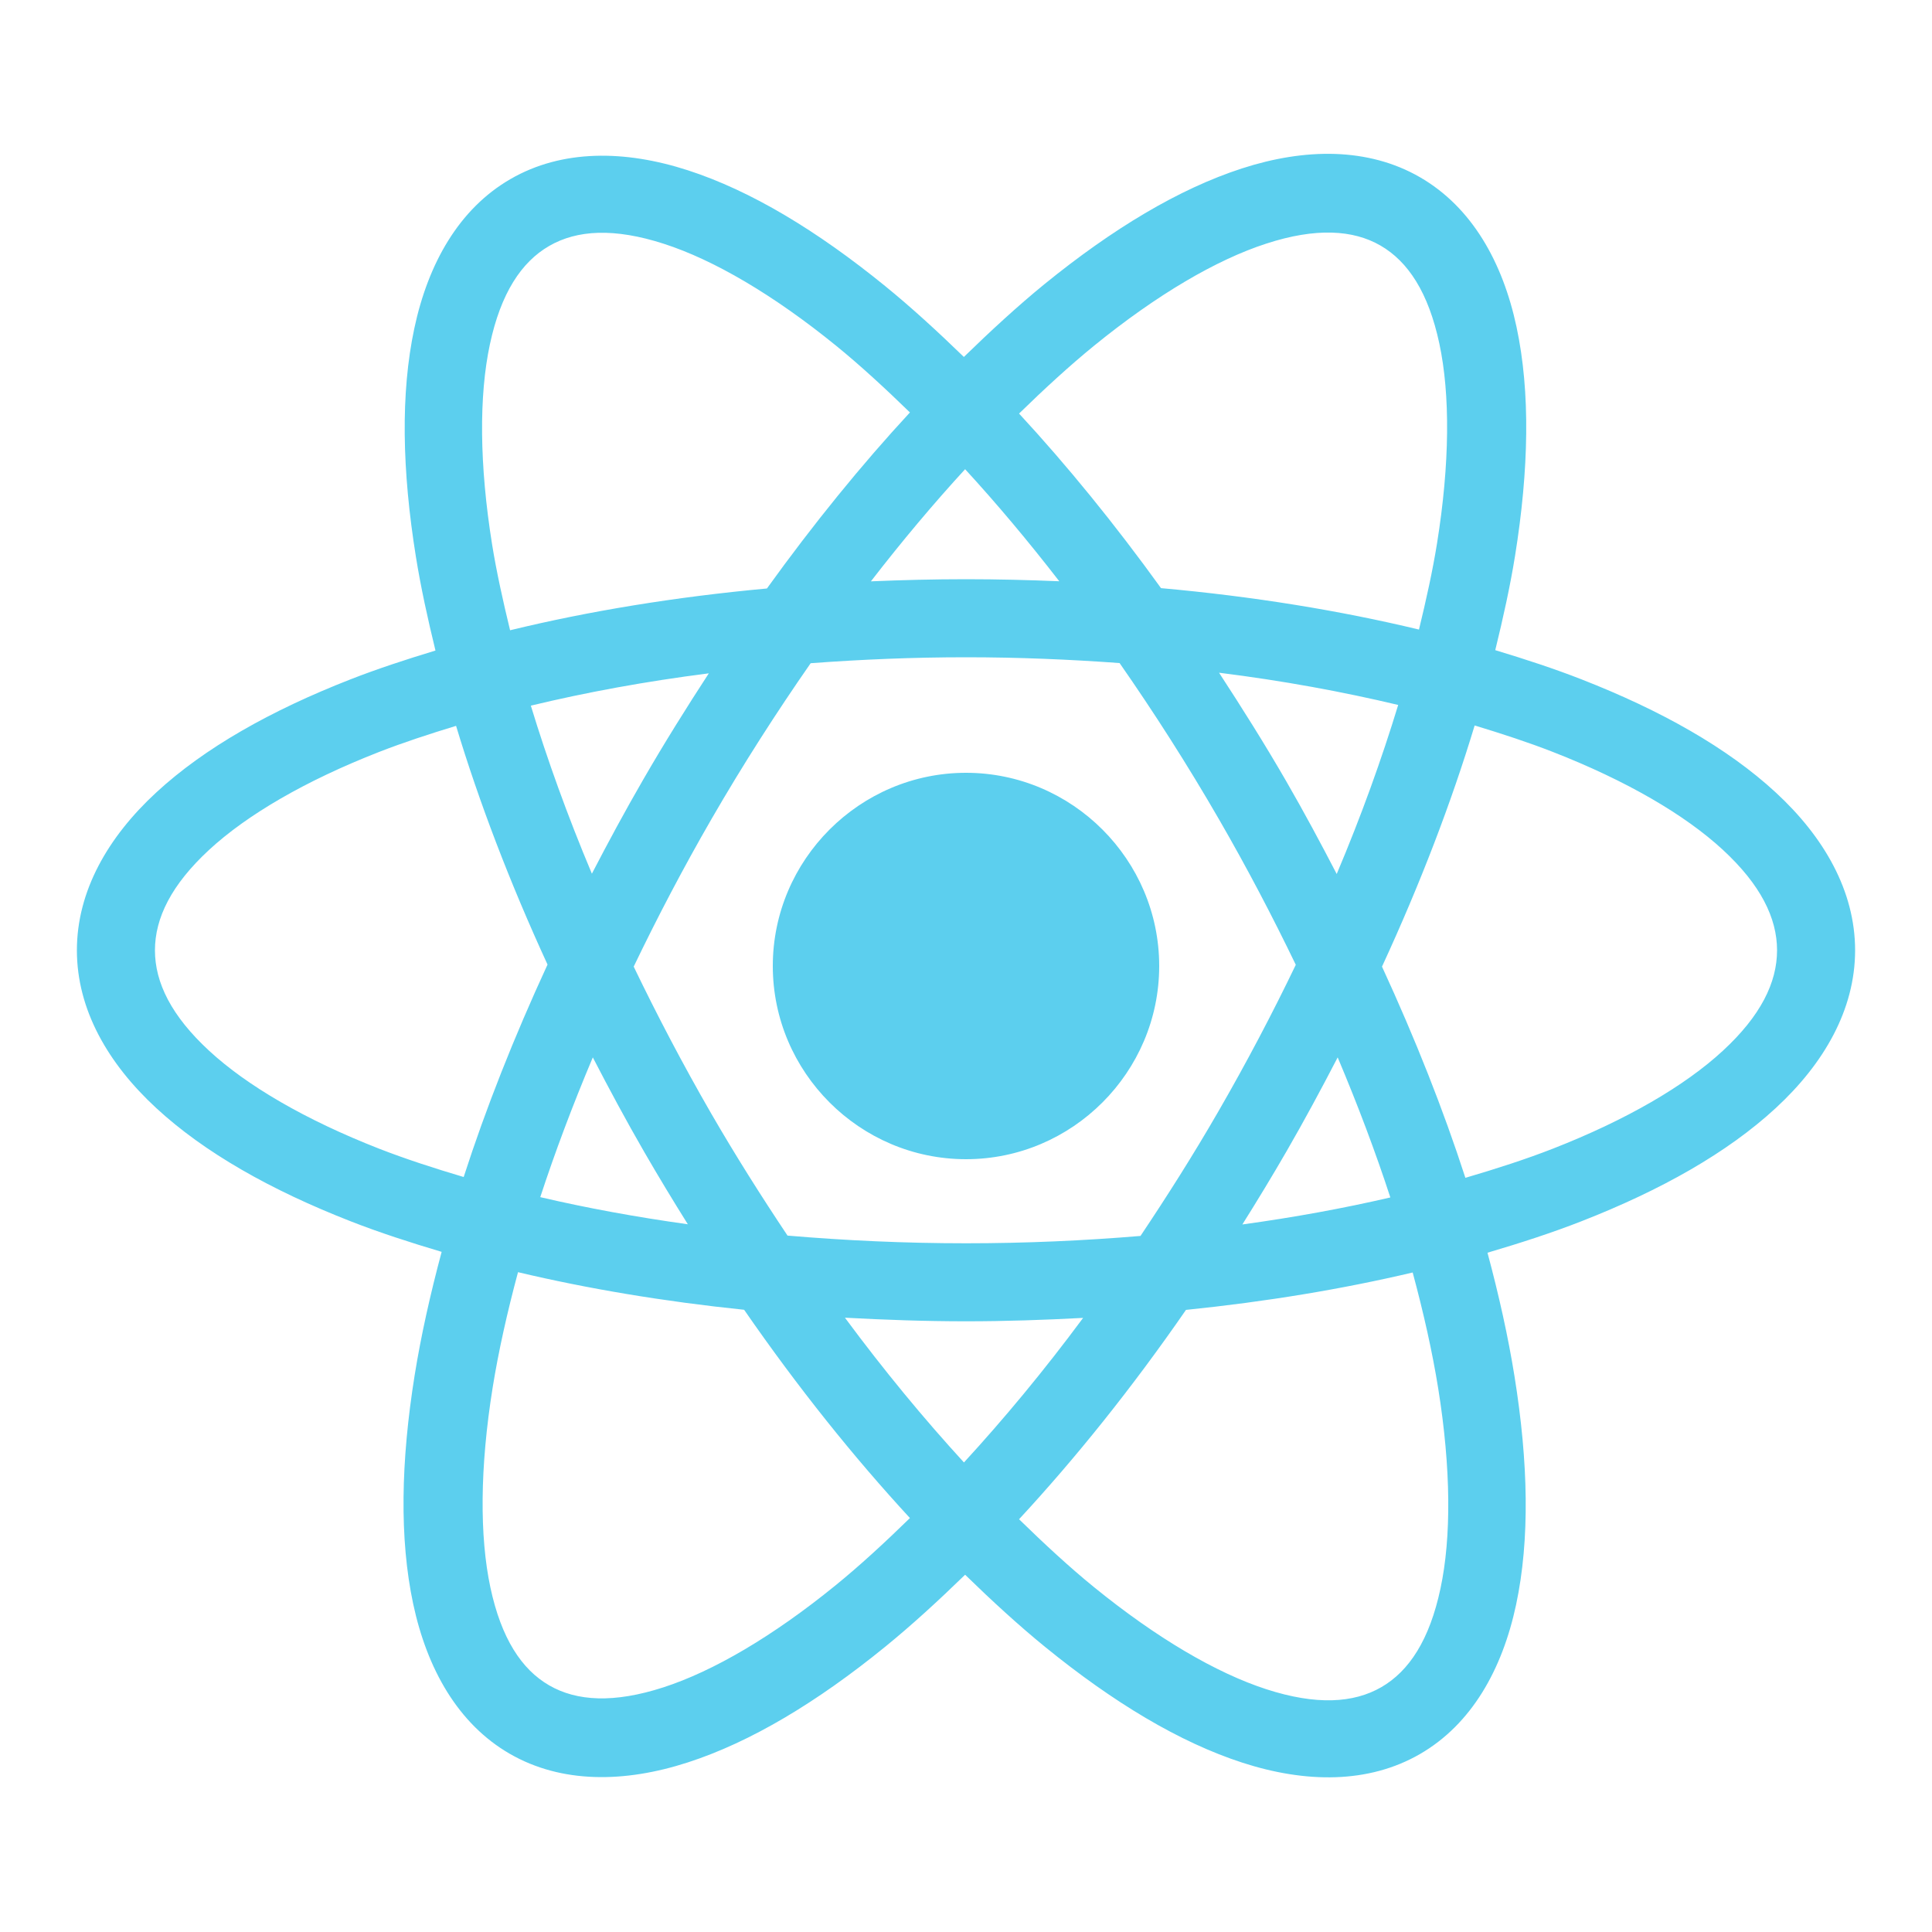
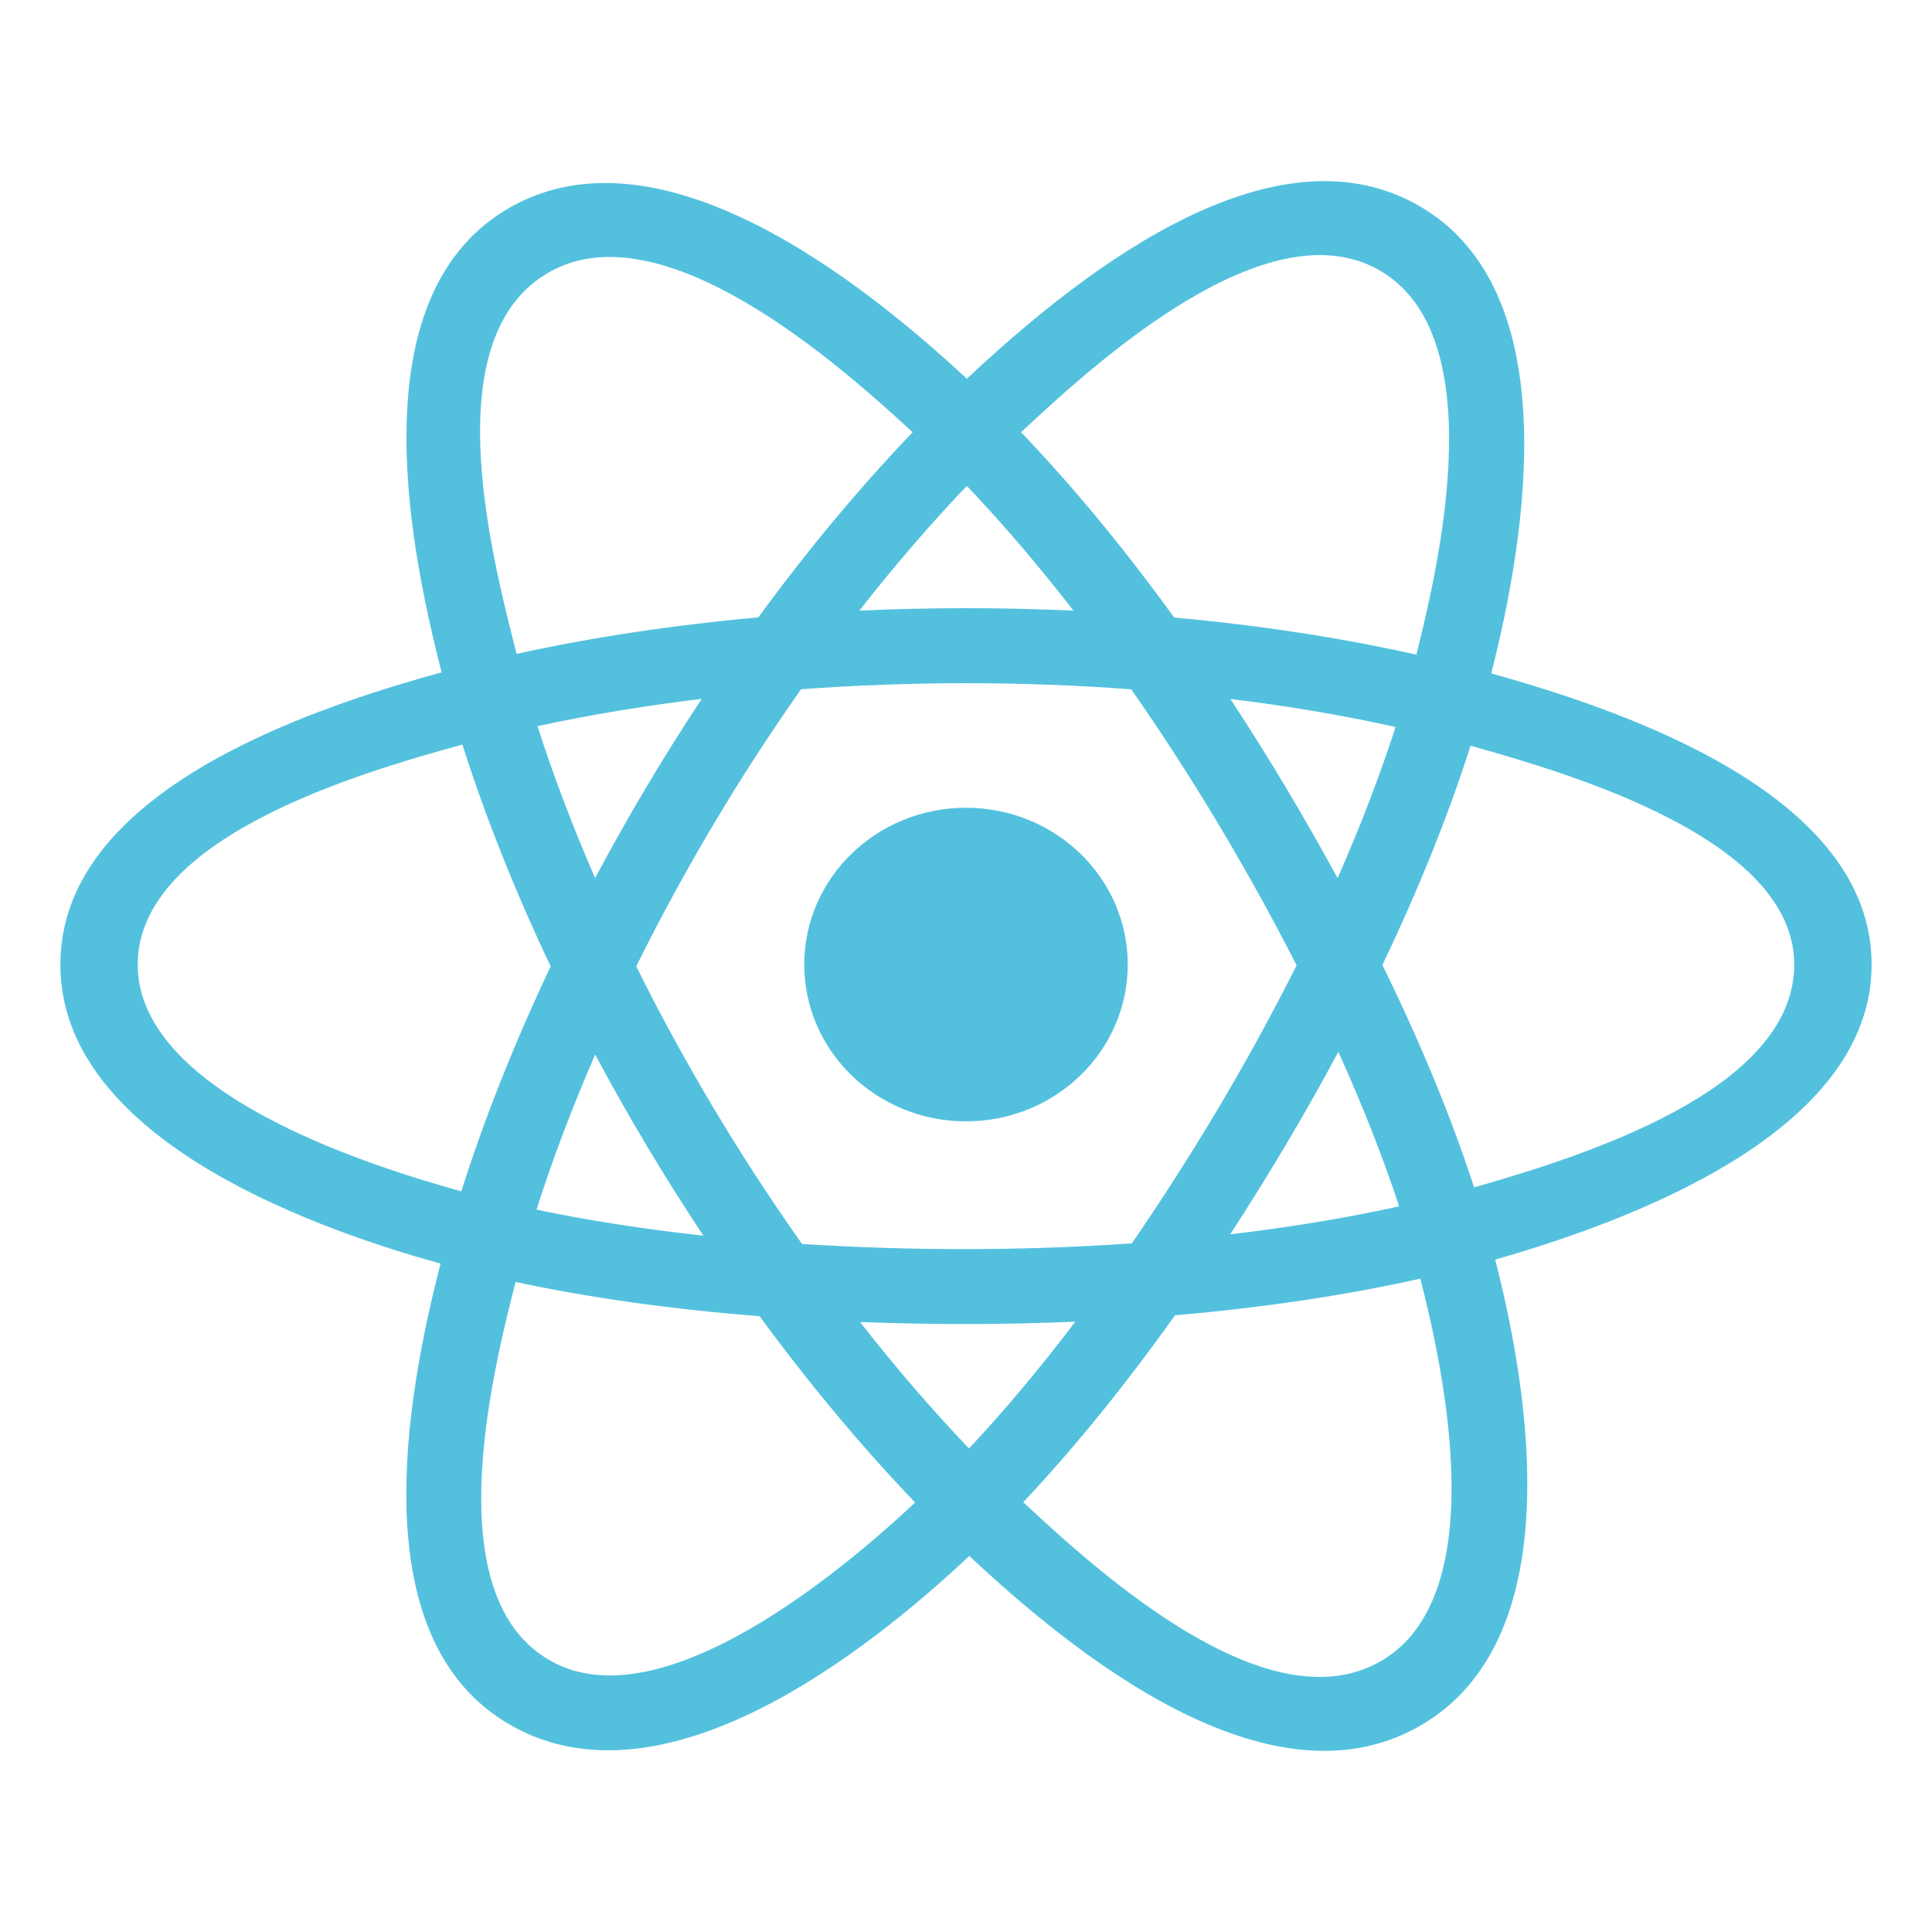
- <svg xmlns="http://www.w3.org/2000/svg" width="50" height="50" viewBox="0 0 50 50" fill="none">
-   <path fill-rule="evenodd" clip-rule="evenodd" d="M34.555 3.984C33.775 3.958 32.959 4.094 32.141 4.359C30.504 4.89 28.789 5.924 27.029 7.355C26.34 7.917 25.644 8.558 24.945 9.238C24.262 8.575 23.581 7.951 22.906 7.402C21.148 5.972 19.438 4.938 17.805 4.408C16.172 3.879 14.547 3.862 13.213 4.633C11.879 5.403 11.081 6.817 10.723 8.496C10.365 10.175 10.404 12.174 10.764 14.412C10.889 15.19 11.067 16.005 11.27 16.836C10.507 17.067 9.767 17.31 9.08 17.578C7.008 18.387 5.293 19.356 4.045 20.508C2.796 21.66 1.99 23.058 1.99 24.594C1.99 26.129 2.796 27.526 4.045 28.678C5.293 29.83 7.008 30.8 9.08 31.609C9.814 31.896 10.609 32.154 11.43 32.398C11.134 33.501 10.895 34.572 10.732 35.586C10.373 37.826 10.335 39.825 10.693 41.508C11.052 43.19 11.851 44.612 13.191 45.387C14.532 46.161 16.164 46.142 17.801 45.611C19.437 45.081 21.15 44.049 22.91 42.617C23.593 42.061 24.285 41.427 24.977 40.754C25.672 41.431 26.366 42.068 27.053 42.627C28.811 44.057 30.523 45.09 32.156 45.619C33.789 46.148 35.414 46.165 36.748 45.395C38.082 44.624 38.878 43.21 39.236 41.531C39.594 39.852 39.555 37.855 39.195 35.617C39.032 34.6 38.793 33.526 38.496 32.42C39.344 32.17 40.164 31.905 40.92 31.609C42.992 30.8 44.707 29.83 45.955 28.678C47.204 27.526 48.01 26.129 48.01 24.594C48.01 23.058 47.204 21.66 45.955 20.508C44.707 19.356 42.992 18.387 40.92 17.578C40.224 17.306 39.472 17.06 38.697 16.826C38.902 15.99 39.083 15.169 39.209 14.387C39.569 12.147 39.607 10.145 39.248 8.463C38.889 6.78 38.089 5.36 36.748 4.586C36.078 4.199 35.334 4.011 34.555 3.984ZM34.463 6.02C34.952 6.033 35.37 6.149 35.727 6.355C36.441 6.768 36.968 7.57 37.25 8.891C37.532 10.211 37.522 11.995 37.19 14.064C37.076 14.773 36.91 15.524 36.723 16.293C34.677 15.801 32.436 15.435 30.047 15.221C28.848 13.559 27.615 12.046 26.373 10.703C27.03 10.062 27.683 9.462 28.32 8.943C29.946 7.621 31.485 6.721 32.77 6.305C33.412 6.096 33.974 6.006 34.463 6.02ZM15.486 6.025C15.978 6.012 16.541 6.102 17.186 6.311C18.474 6.728 20.015 7.628 21.643 8.951C22.267 9.459 22.905 10.048 23.549 10.674C22.297 12.027 21.055 13.554 19.848 15.23C17.469 15.449 15.237 15.816 13.201 16.311C13.015 15.546 12.85 14.799 12.736 14.094C12.404 12.023 12.395 10.238 12.678 8.914C12.96 7.59 13.492 6.781 14.213 6.365C14.573 6.157 14.994 6.039 15.486 6.025ZM24.977 12.143C25.791 13.029 26.606 13.999 27.414 15.043C26.62 15.01 25.816 14.99 25 14.99C24.168 14.99 23.348 15.011 22.539 15.045C23.347 14 24.162 13.03 24.977 12.143ZM25 17.01C26.36 17.01 27.685 17.066 28.975 17.16C29.862 18.434 30.729 19.786 31.555 21.217C32.281 22.474 32.937 23.729 33.535 24.969C32.931 26.225 32.263 27.497 31.527 28.771C30.88 29.893 30.203 30.959 29.516 31.986C28.059 32.108 26.55 32.176 25 32.176C23.412 32.176 21.869 32.104 20.381 31.977C19.705 30.964 19.04 29.915 18.402 28.811C17.668 27.539 17.004 26.269 16.4 25.016C17.006 23.755 17.674 22.478 18.412 21.199C19.234 19.776 20.098 18.432 20.98 17.164C22.284 17.067 23.625 17.01 25 17.01ZM31.549 17.41C33.197 17.616 34.745 17.901 36.185 18.244C35.758 19.645 35.232 21.109 34.594 22.619C34.18 21.821 33.751 21.02 33.287 20.217C32.725 19.244 32.14 18.316 31.549 17.41ZM18.344 17.426C17.765 18.315 17.195 19.225 16.645 20.178C16.175 20.991 15.737 21.803 15.318 22.611C14.686 21.11 14.163 19.655 13.738 18.262C15.168 17.918 16.707 17.634 18.344 17.426ZM38.164 18.775C38.873 18.99 39.558 19.214 40.185 19.459C42.096 20.205 43.607 21.088 44.586 21.992C45.565 22.896 45.99 23.758 45.99 24.594C45.99 25.43 45.565 26.292 44.586 27.195C43.607 28.099 42.096 28.982 40.185 29.729C39.488 30.001 38.721 30.248 37.924 30.482C37.355 28.724 36.629 26.889 35.766 25.016C36.759 22.865 37.561 20.768 38.164 18.775ZM11.803 18.785C12.399 20.758 13.191 22.834 14.17 24.963C13.3 26.847 12.571 28.692 12 30.461C11.231 30.233 10.49 29.992 9.814 29.729C7.904 28.982 6.393 28.099 5.414 27.195C4.435 26.292 4.01 25.43 4.01 24.594C4.01 23.758 4.435 22.896 5.414 21.992C6.393 21.088 7.904 20.205 9.814 19.459C10.433 19.218 11.106 18.997 11.803 18.785ZM25 20C22.25 20 20 22.25 20 25C20 27.75 22.25 30 25 30C27.75 30 30 27.75 30 25C30 22.25 27.75 20 25 20ZM15.342 27.365C15.762 28.178 16.2 28.993 16.672 29.811C17.041 30.45 17.418 31.072 17.801 31.684C16.458 31.497 15.181 31.262 13.982 30.982C14.364 29.815 14.82 28.603 15.342 27.365ZM34.619 27.365C35.143 28.606 35.6 29.82 35.982 30.99C34.78 31.269 33.499 31.504 32.152 31.689C32.54 31.071 32.923 30.441 33.297 29.793C33.765 28.982 34.201 28.172 34.619 27.365ZM13.406 32.924C15.216 33.353 17.178 33.682 19.258 33.897C20.646 35.905 22.093 37.709 23.549 39.287C22.898 39.922 22.253 40.518 21.621 41.031C19.995 42.354 18.454 43.252 17.17 43.668C15.886 44.084 14.927 44.029 14.213 43.617C13.499 43.205 12.973 42.403 12.691 41.082C12.41 39.761 12.418 37.979 12.75 35.91C12.901 34.971 13.126 33.966 13.406 32.924ZM36.56 32.932C36.843 33.98 37.069 34.989 37.221 35.934C37.553 38.005 37.562 39.789 37.279 41.113C36.997 42.438 36.469 43.248 35.748 43.664C35.027 44.08 34.06 44.134 32.772 43.717C31.483 43.299 29.942 42.4 28.314 41.076C27.678 40.559 27.029 39.958 26.373 39.318C27.839 37.735 29.296 35.921 30.693 33.9C32.779 33.687 34.746 33.36 36.56 32.932ZM21.867 34.102C22.894 34.157 23.934 34.195 25 34.195C26.03 34.195 27.037 34.16 28.031 34.107C27.015 35.479 25.979 36.725 24.947 37.848C23.916 36.723 22.882 35.474 21.867 34.102Z" fill="#5CCFEE" />
+ <svg xmlns="http://www.w3.org/2000/svg" width="800px" height="800px" viewBox="0 0 32 32" fill="none">
+   <path d="M18.679 15.976C18.679 14.541 17.48 13.379 16 13.379C14.521 13.379 13.321 14.541 13.321 15.976C13.321 17.41 14.521 18.573 16 18.573C17.48 18.573 18.679 17.41 18.679 15.976Z" fill="#53C1DE" />
+   <path fill-rule="evenodd" clip-rule="evenodd" d="M24.7 11.154C25.266 8.925 25.977 4.791 23.47 3.39C20.975 1.995 17.728 4.668 16.014 6.273C14.304 4.684 10.966 2.022 8.462 3.428C5.968 4.828 6.737 8.893 7.315 11.136C4.988 11.776 1 13.156 1 15.976C1 18.787 4.984 20.289 7.297 20.929C6.717 23.184 5.986 27.191 8.483 28.588C10.997 29.993 14.325 27.395 16.055 25.772C17.781 27.386 20.997 30.002 23.492 28.601C25.996 27.196 25.344 23.118 24.765 20.863C27.007 20.221 31 18.752 31 15.976C31 13.184 26.99 11.792 24.7 11.154ZM24.416 19.667C24.037 18.502 23.524 17.262 22.897 15.982C23.495 14.732 23.988 13.509 24.357 12.351C26.036 12.823 29.718 13.901 29.718 15.976C29.718 18.07 26.185 19.159 24.416 19.667ZM22.85 27.526C20.988 28.571 18.222 26.07 16.948 24.881C17.793 23.984 18.638 22.942 19.462 21.785C20.913 21.66 22.283 21.456 23.526 21.178C23.933 22.773 24.72 26.476 22.85 27.526ZM9.124 27.511C7.261 26.47 8.113 22.895 8.54 21.233C9.768 21.497 11.129 21.686 12.582 21.801C13.412 22.933 14.282 23.974 15.158 24.886C14.075 25.901 10.995 28.557 9.124 27.511ZM2.281 15.976C2.281 13.874 5.942 12.803 7.659 12.333C8.035 13.517 8.527 14.754 9.121 16.006C8.519 17.277 8.02 18.534 7.641 19.732C6.004 19.278 2.281 18.079 2.281 15.976ZM9.104 4.504C10.973 3.454 13.875 6.01 15.116 7.16C14.244 8.068 13.383 9.101 12.56 10.226C11.149 10.353 9.799 10.557 8.557 10.83C8.091 9.021 7.236 5.552 9.104 4.504ZM20.379 11.577C21.337 11.694 22.254 11.85 23.115 12.041C22.856 12.844 22.534 13.684 22.154 14.545C21.604 13.533 21.014 12.542 20.379 11.577ZM16.014 8.048C16.605 8.669 17.197 9.362 17.78 10.114C16.599 10.06 15.415 10.06 14.234 10.114C14.817 9.368 15.414 8.676 16.014 8.048ZM9.857 14.544C9.483 13.686 9.164 12.842 8.903 12.027C9.759 11.842 10.672 11.69 11.623 11.575C10.987 12.537 10.397 13.528 9.857 14.544ZM11.65 20.466C10.668 20.359 9.741 20.215 8.886 20.035C9.15 19.206 9.477 18.343 9.858 17.467C10.406 18.493 11.005 19.494 11.65 20.466ZM16.05 23.991C15.442 23.356 14.836 22.653 14.245 21.897C15.433 21.942 16.623 21.942 17.811 21.891C17.227 22.661 16.637 23.365 16.05 23.991ZM22.167 17.422C22.568 18.308 22.906 19.166 23.174 19.981C22.304 20.173 21.365 20.328 20.376 20.444C21.015 19.461 21.615 18.454 22.167 17.422ZM18.747 20.594C16.93 20.72 15.102 20.719 13.284 20.604C12.251 19.142 11.331 17.603 10.538 16.006C11.328 14.412 12.24 12.876 13.268 11.416C15.088 11.283 16.918 11.282 18.737 11.417C19.756 12.877 20.668 14.409 21.476 15.988C20.677 17.581 19.759 19.12 18.747 20.594ZM22.83 4.467C24.701 5.513 23.868 9.227 23.459 10.843C22.215 10.564 20.863 10.357 19.448 10.228C18.624 9.09 17.77 8.055 16.912 7.159C18.169 5.984 20.978 3.431 22.83 4.467Z" fill="#53C1DE" />
</svg>
